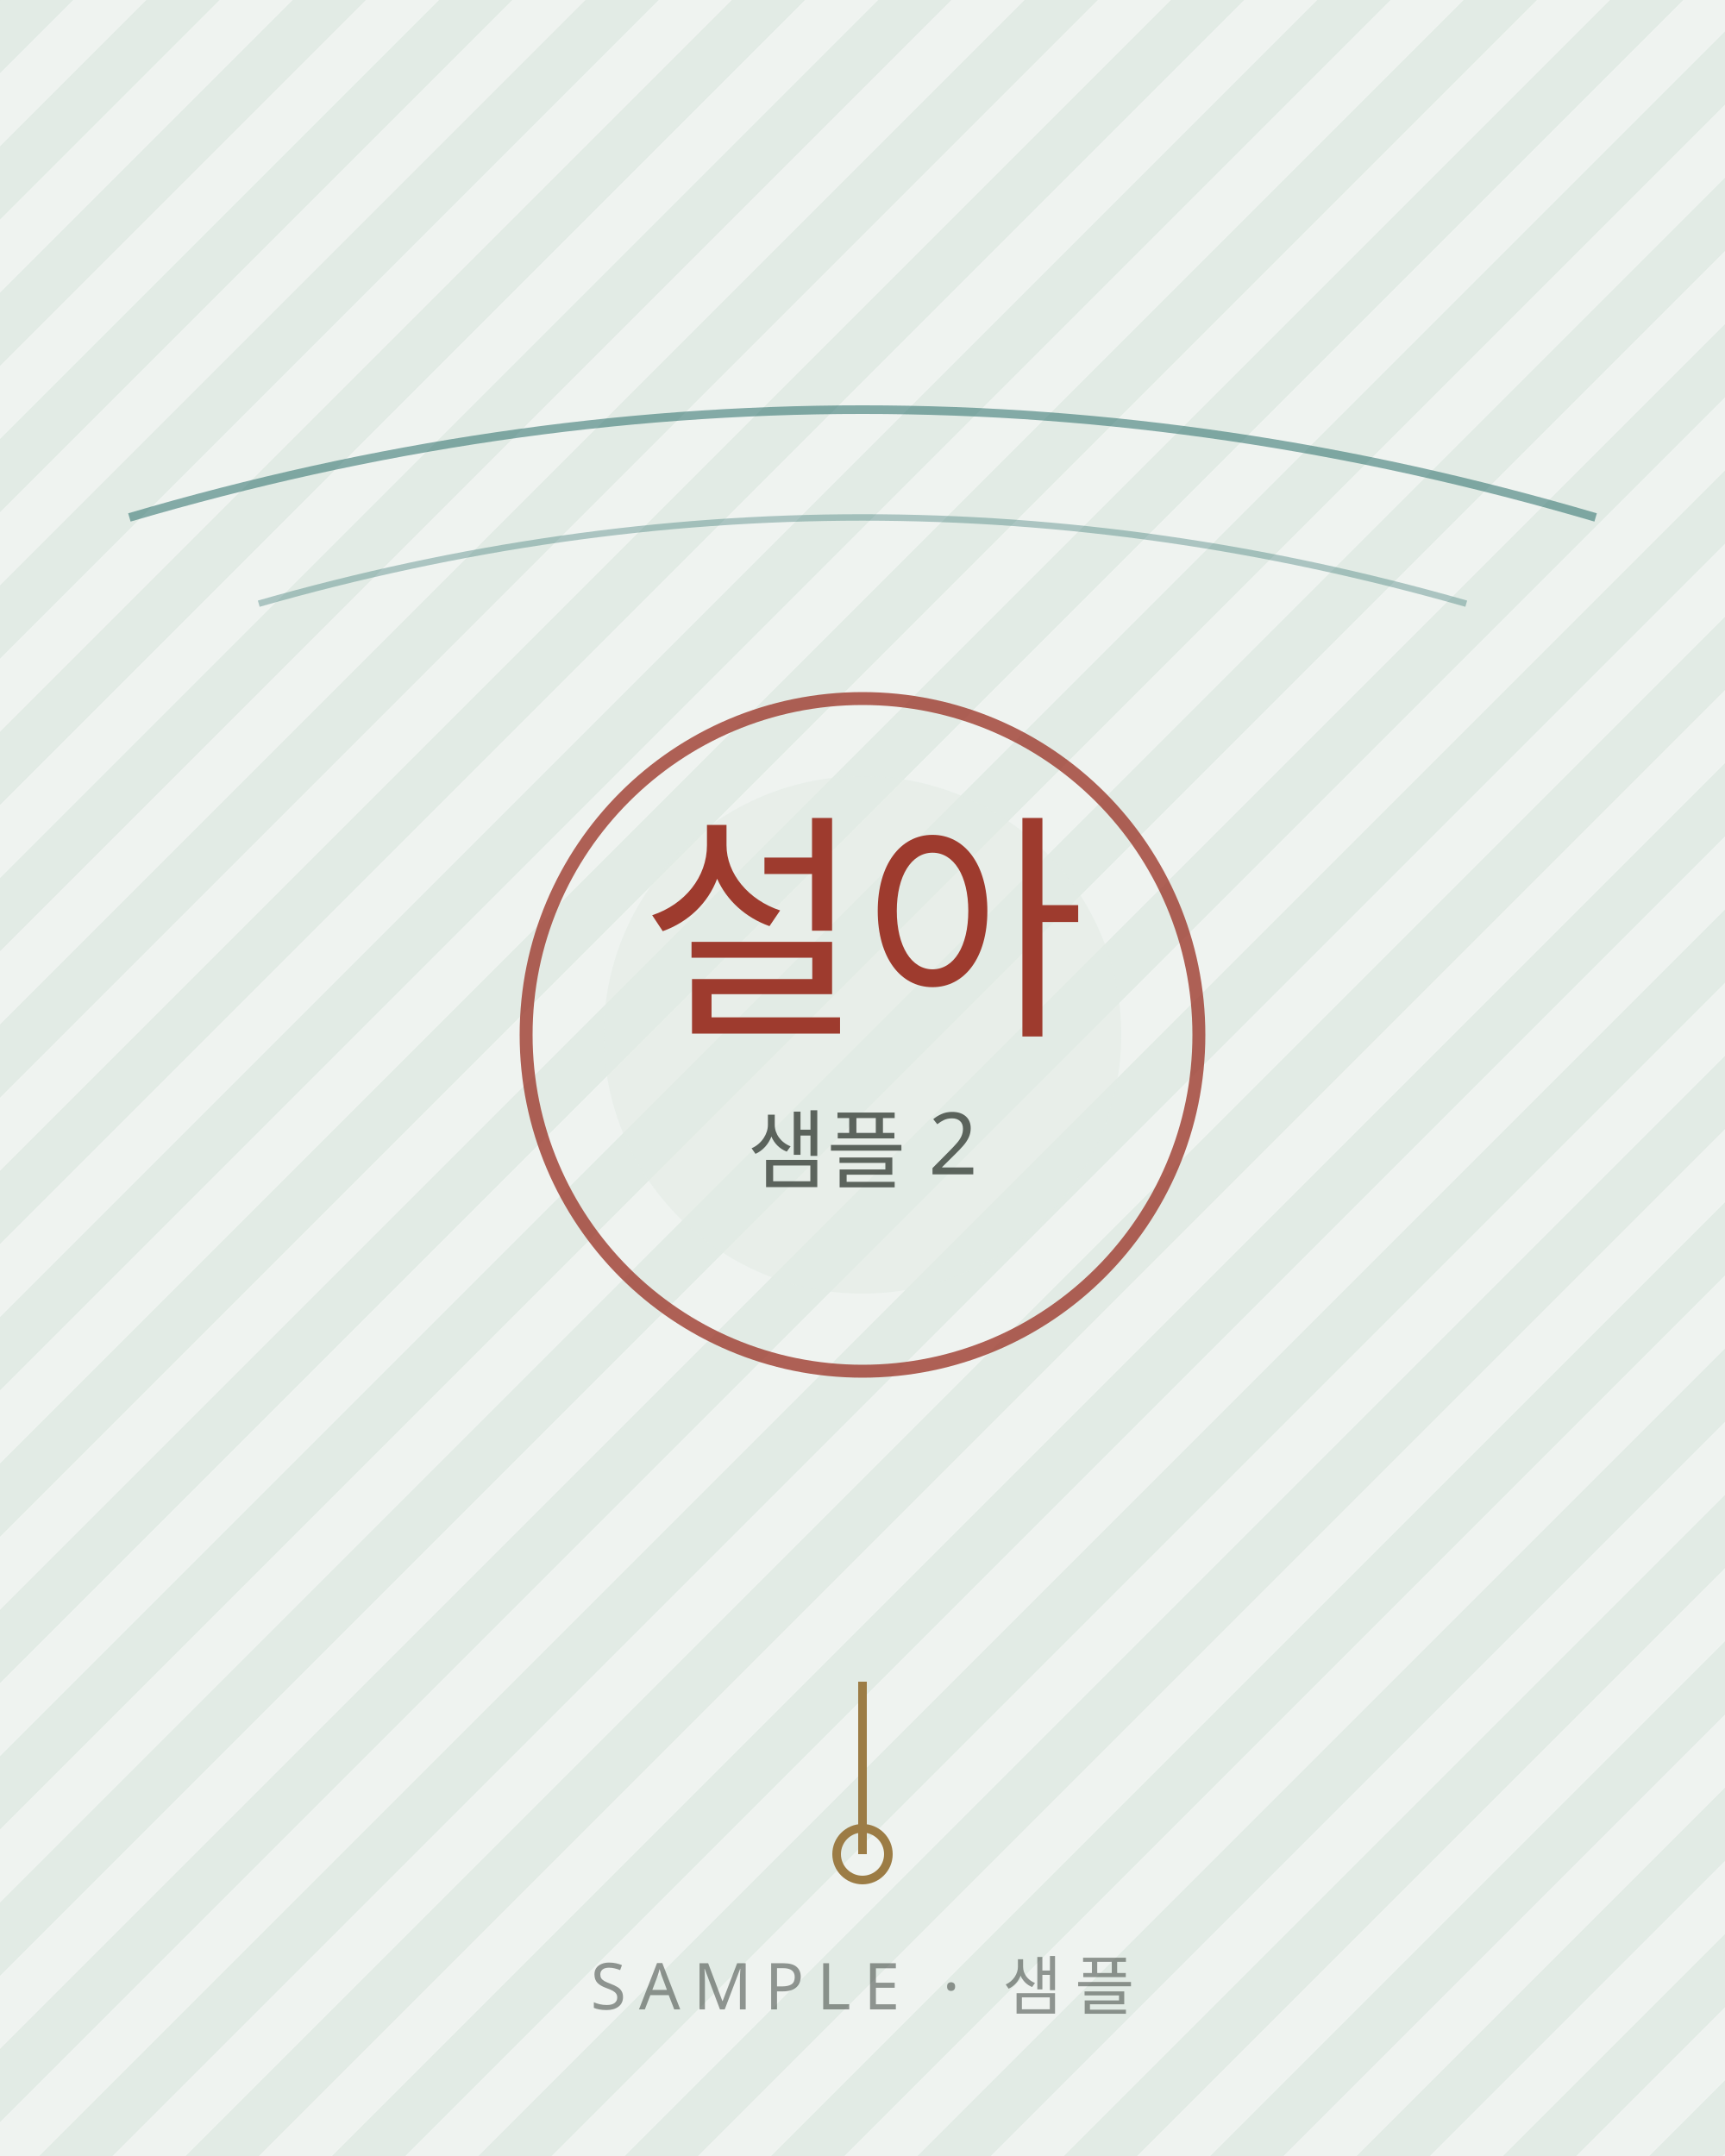
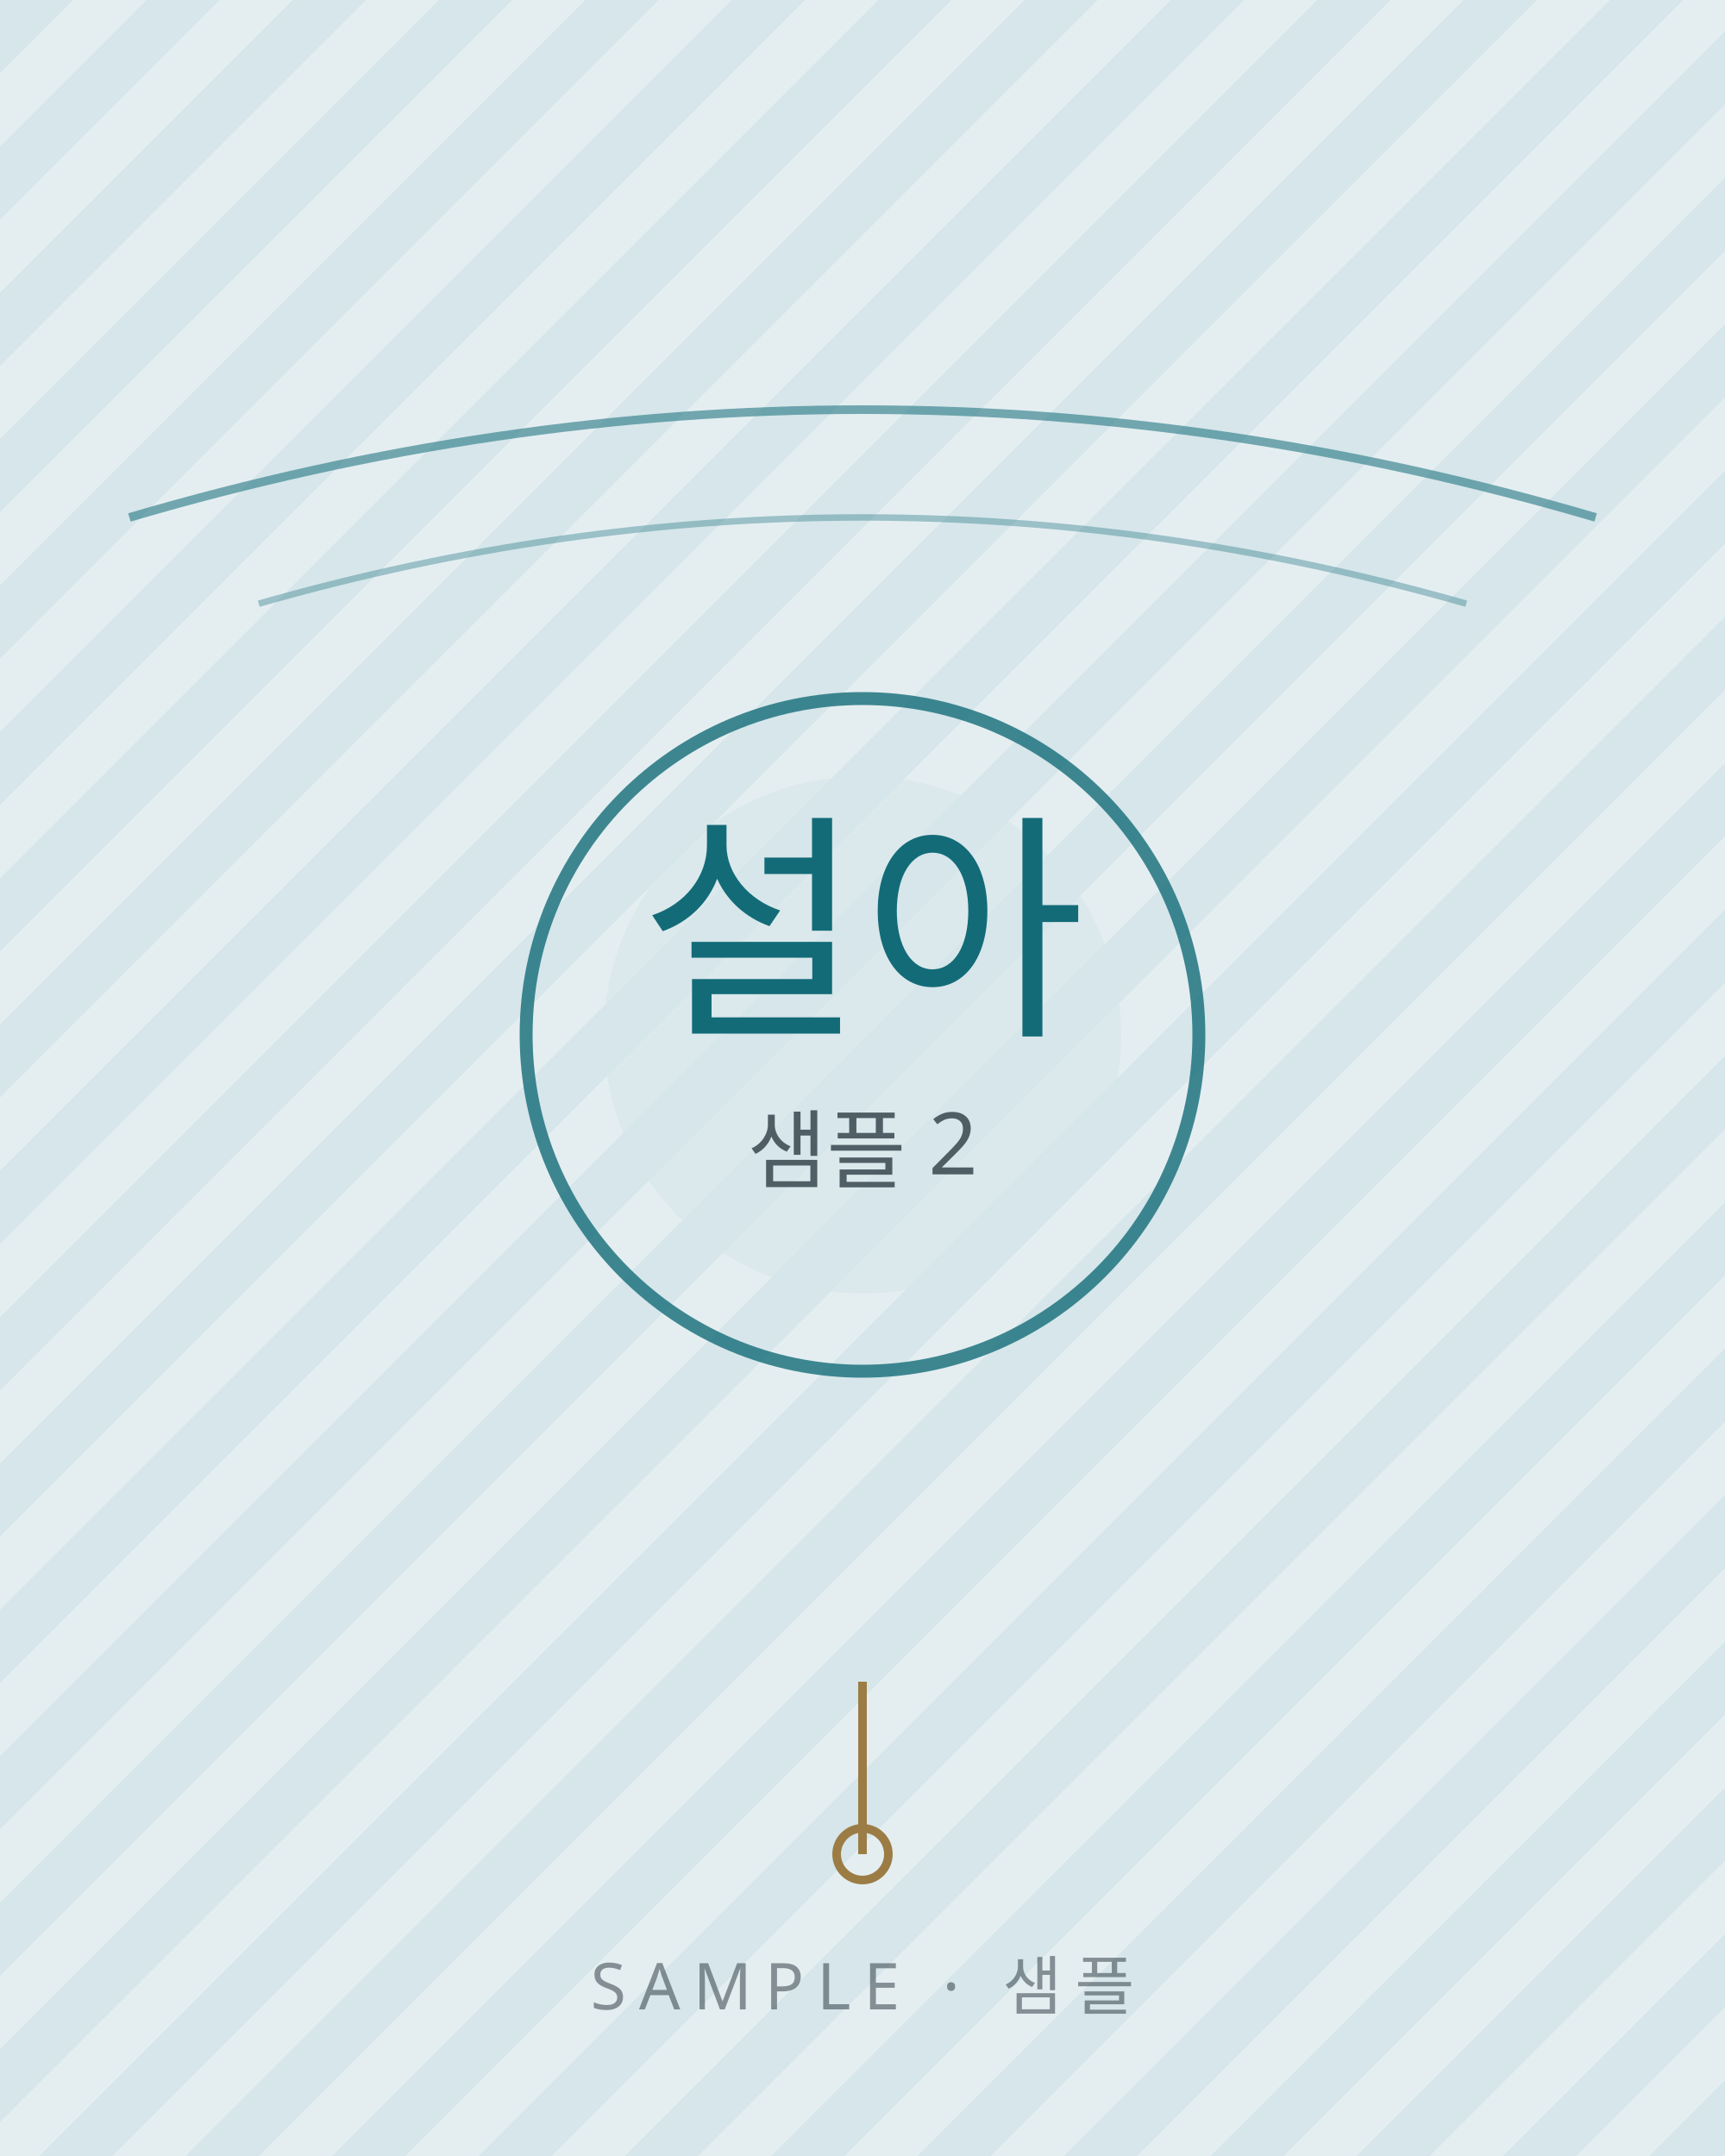
<svg xmlns="http://www.w3.org/2000/svg" width="400" height="500" viewBox="0 0 400 500" role="img" aria-label="설아 샘플 이미지">
-   <rect width="400" height="500" fill="#EFF3F0" />
+   <rect width="400" height="500" fill="#E4EEF1" />
  <rect x="0" y="0" width="400" height="500" fill="url(#paper)" />
  <defs>
    <pattern id="paper" width="24" height="24" patternTransform="rotate(45)" patternUnits="userSpaceOnUse">
-       <rect width="24" height="24" fill="#EFF3F0" />
-       <rect width="12" height="24" fill="#E2EBE5" />
+       <rect width="24" height="24" fill="#E4EEF1" />
+       <rect width="12" height="24" fill="#D6E6EA" />
    </pattern>
  </defs>
-   <path d="M 30 120 Q 200 70 370 120" fill="none" stroke="#2A6E6A" stroke-width="2" opacity="0.55" />
-   <path d="M 60 140 Q 200 100 340 140" fill="none" stroke="#2A6E6A" stroke-width="1.5" opacity="0.35" />
-   <circle cx="200" cy="240" r="78" fill="none" stroke="#9E3B2E" stroke-width="3" opacity="0.8" />
-   <circle cx="200" cy="240" r="60" fill="#E2EBE5" opacity="0.6" />
-   <text x="200" y="236" text-anchor="middle" font-family="serif" font-size="56" fill="#9E3B2E">설아</text>
-   <text x="200" y="274" text-anchor="middle" font-family="sans-serif" font-size="20" fill="#2E352F" opacity="0.75">샘플 2</text>
+   <path d="M 30 120 Q 200 70 370 120" fill="none" stroke="#136B78" stroke-width="2" opacity="0.55" />
+   <path d="M 60 140 Q 200 100 340 140" fill="none" stroke="#136B78" stroke-width="1.5" opacity="0.35" />
+   <circle cx="200" cy="240" r="78" fill="none" stroke="#136B78" stroke-width="3" opacity="0.8" />
+   <circle cx="200" cy="240" r="60" fill="#D6E6EA" opacity="0.6" />
+   <text x="200" y="236" text-anchor="middle" font-family="serif" font-size="56" fill="#136B78">설아</text>
+   <text x="200" y="274" text-anchor="middle" font-family="sans-serif" font-size="20" fill="#223038" opacity="0.75">샘플 2</text>
  <line x1="200" y1="390" x2="200" y2="430" stroke="#9C7C45" stroke-width="2" />
  <circle cx="200" cy="430" r="6" fill="none" stroke="#9C7C45" stroke-width="2" />
-   <text x="200" y="466" text-anchor="middle" font-family="sans-serif" font-size="15" letter-spacing="3" fill="#2E352F" opacity="0.5">SAMPLE · 샘플</text>
+   <text x="200" y="466" text-anchor="middle" font-family="sans-serif" font-size="15" letter-spacing="3" fill="#223038" opacity="0.5">SAMPLE · 샘플</text>
</svg>
